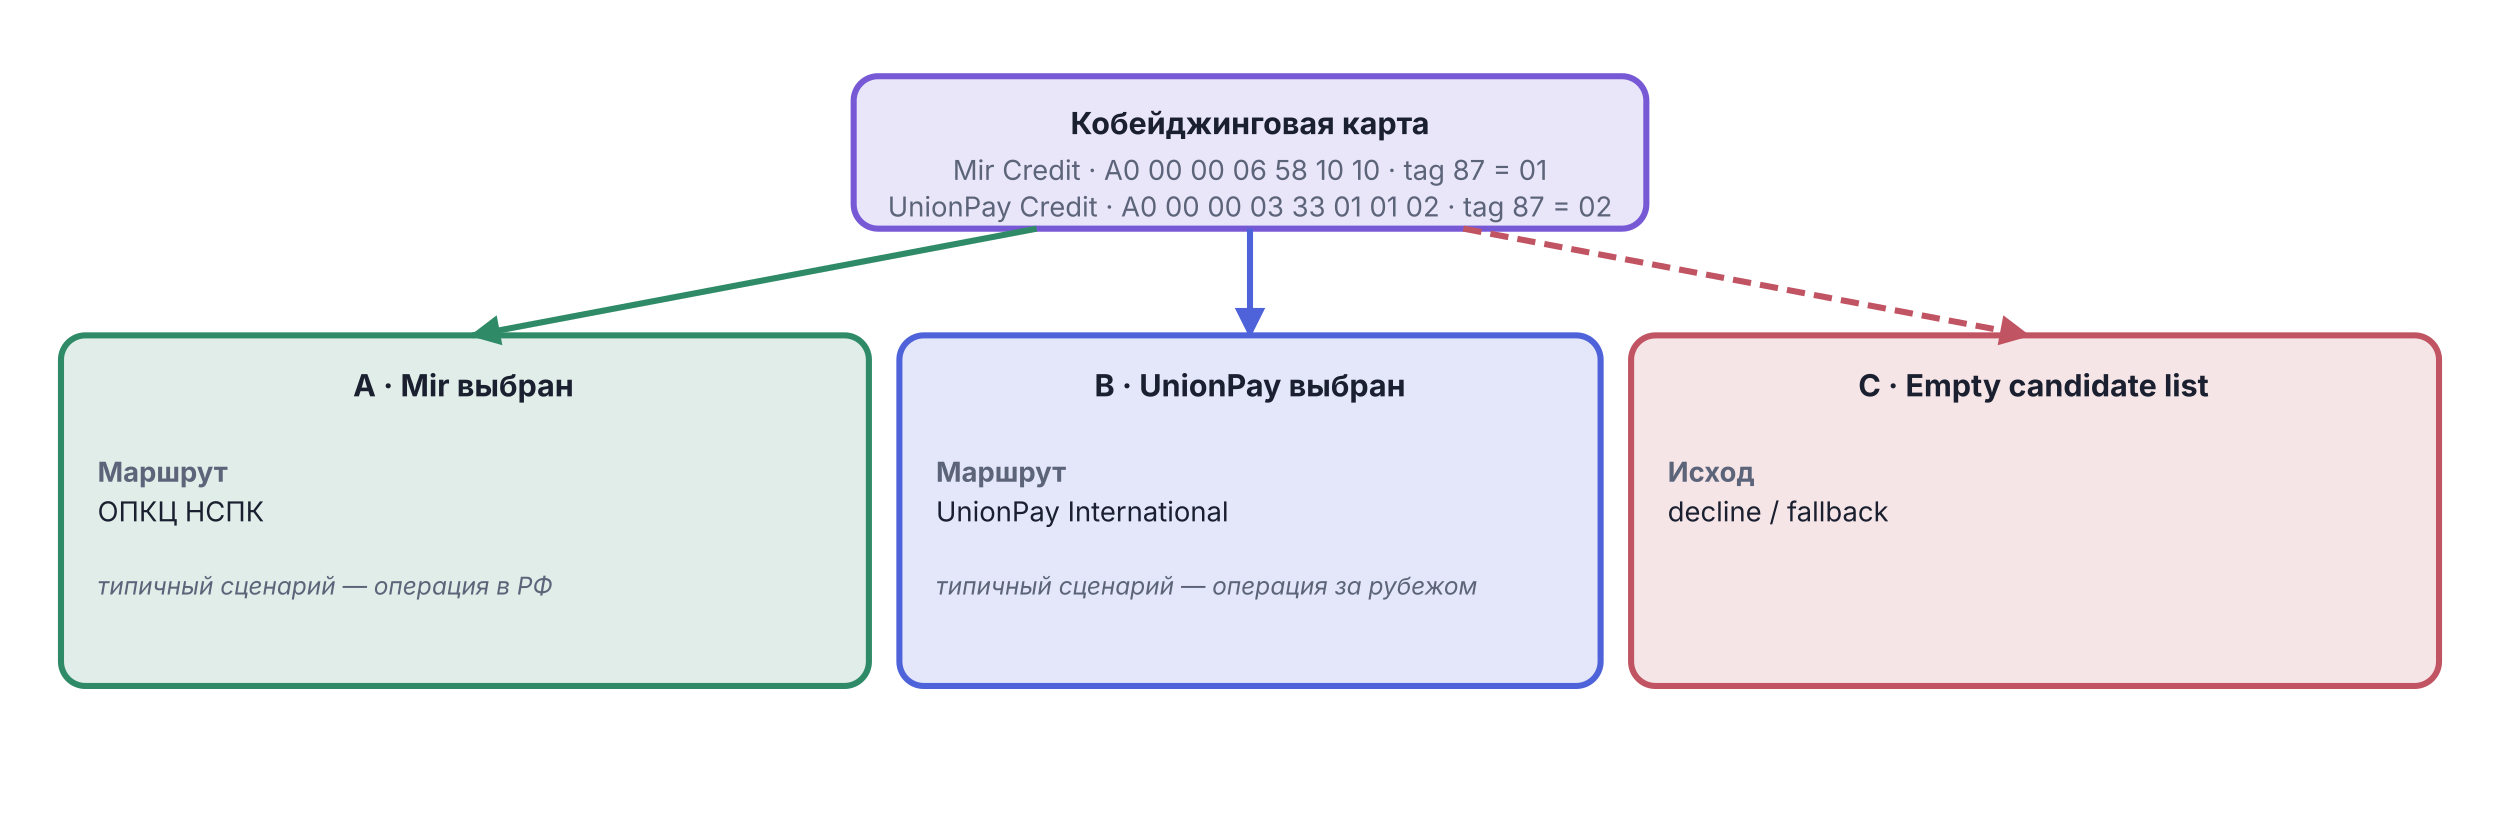
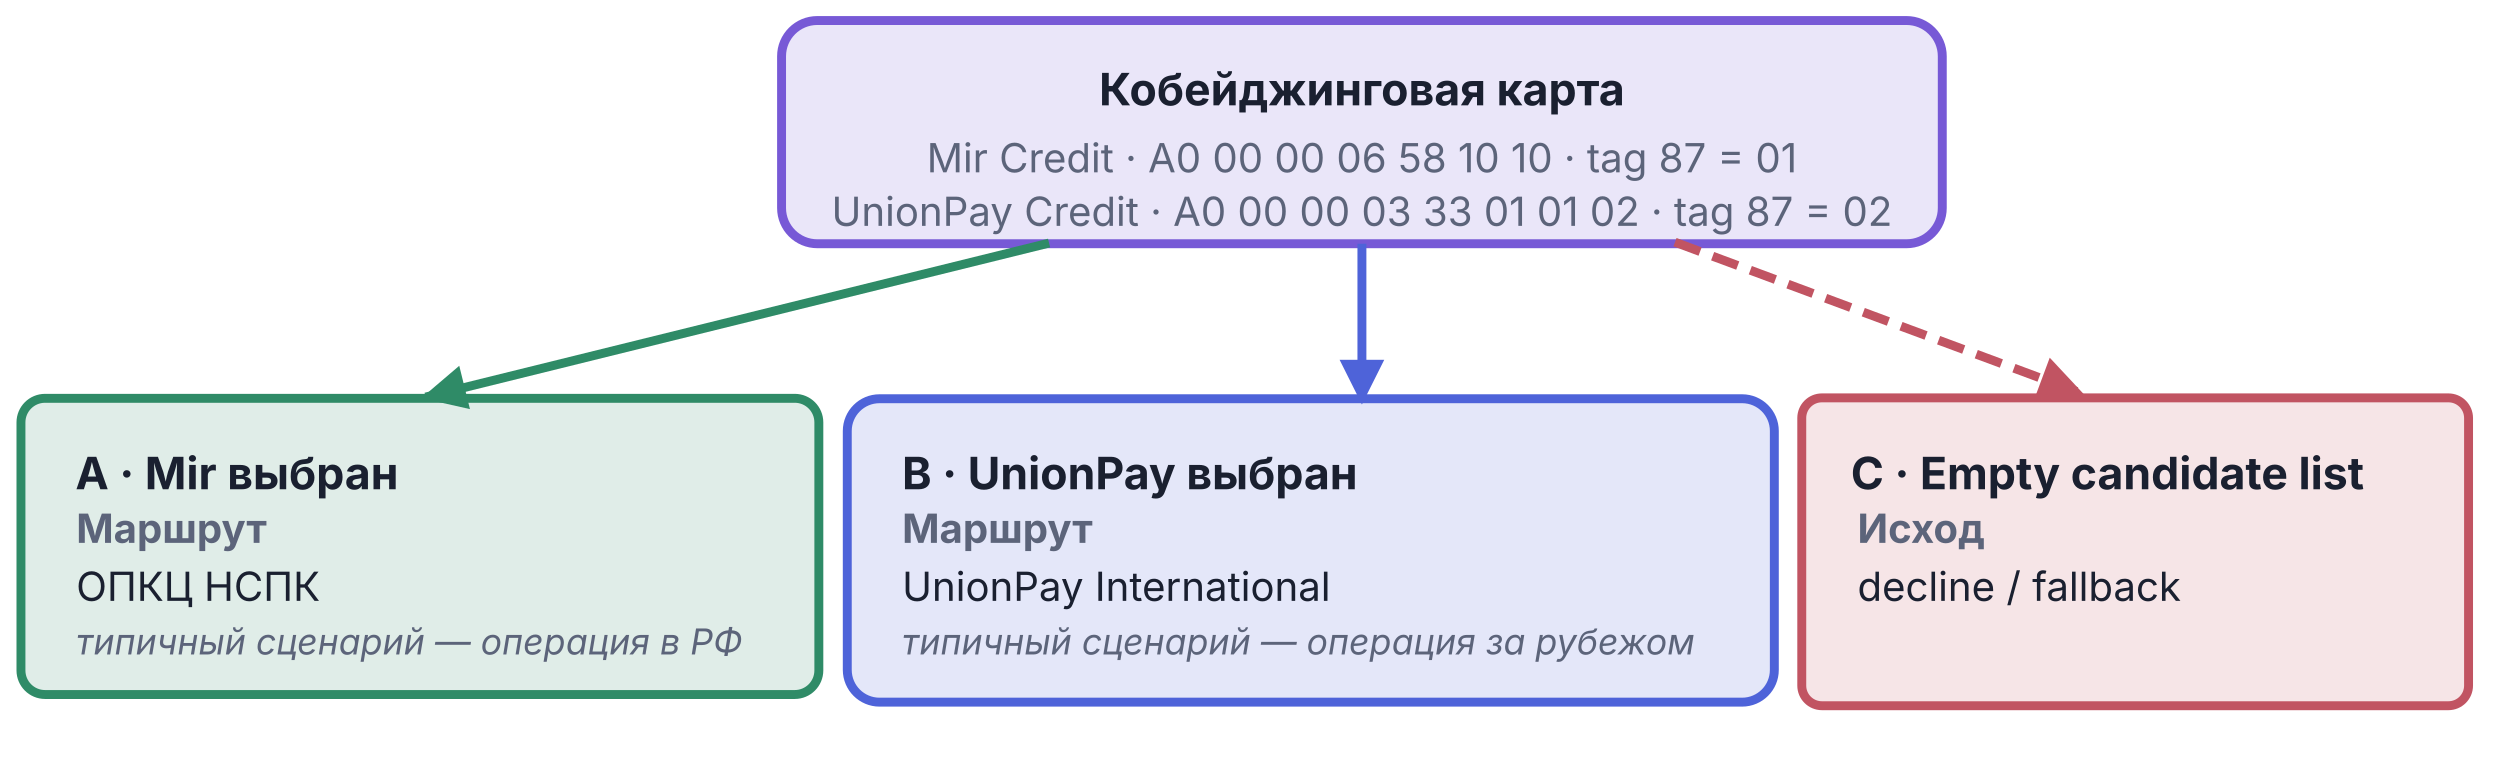
- <svg xmlns="http://www.w3.org/2000/svg" viewBox="0 0 820 270" width="820" height="270">
-   <defs>
+ <svg xmlns="http://www.w3.org/2000/svg" viewBox="0 0 560 170" width="560" height="170" version="1.1" id="svg18">
+   <defs id="defs4">
    <marker id="arr-Muted" viewBox="0 0 10 10" refX="9" refY="5" markerWidth="5" markerHeight="5" orient="auto">
-       <path d="M0,0 L10,5 L0,10 Z" fill="#5C647A" />
+       <path d="M 0,0 10,5 0,10 Z" fill="#5c647a" id="path1" />
    </marker>
    <marker id="arr-Good" viewBox="0 0 10 10" refX="9" refY="5" markerWidth="5" markerHeight="5" orient="auto">
-       <path d="M0,0 L10,5 L0,10 Z" fill="#2F8B67" />
+       <path d="M 0,0 10,5 0,10 Z" fill="#2f8b67" id="path2" />
    </marker>
    <marker id="arr-AccentA" viewBox="0 0 10 10" refX="9" refY="5" markerWidth="5" markerHeight="5" orient="auto">
-       <path d="M0,0 L10,5 L0,10 Z" fill="#4E63D9" />
+       <path d="M 0,0 10,5 0,10 Z" fill="#4e63d9" id="path3" />
    </marker>
    <marker id="arr-Bad" viewBox="0 0 10 10" refX="9" refY="5" markerWidth="5" markerHeight="5" orient="auto">
-       <path d="M0,0 L10,5 L0,10 Z" fill="#C15462" />
+       <path d="M 0,0 10,5 0,10 Z" fill="#c15462" id="path4" />
    </marker>
  </defs>
-   <rect x="280" y="25" width="260" height="50" rx="8" fill="#7759D6" fill-opacity="0.15" stroke="#7759D6" stroke-width="2" />
-   <text x="410" y="44" text-anchor="middle" font-family="Inter, -apple-system, BlinkMacSystemFont, 'Helvetica Neue', Arial, sans-serif" font-size="10" font-weight="bold" fill="#1A2030">Кобейджинговая карта</text>
-   <text x="410" y="59" text-anchor="middle" font-family="Inter, -apple-system, BlinkMacSystemFont, 'Helvetica Neue', Arial, sans-serif" font-size="9" fill="#5C647A">Mir Credit · A0 00 00 06 58 10 10  ·  tag 87 = 01</text>
-   <text x="410" y="71" text-anchor="middle" font-family="Inter, -apple-system, BlinkMacSystemFont, 'Helvetica Neue', Arial, sans-serif" font-size="9" fill="#5C647A">UnionPay Credit · A0 00 00 03 33 01 01 02  ·  tag 87 = 02</text>
-   <line x1="340" y1="75" x2="155" y2="110" stroke="#2F8B67" stroke-width="2" marker-end="url(#arr-Good)" />
-   <line x1="410" y1="75" x2="410" y2="110" stroke="#4E63D9" stroke-width="2" marker-end="url(#arr-AccentA)" />
-   <line x1="480" y1="75" x2="665" y2="110" stroke="#C15462" stroke-width="2" stroke-dasharray="6,3" marker-end="url(#arr-Bad)" />
-   <rect x="20" y="110" width="265" height="115" rx="8" fill="#2F8B67" fill-opacity="0.15" stroke="#2F8B67" stroke-width="2" />
-   <text x="152" y="130" text-anchor="middle" font-family="Inter, -apple-system, BlinkMacSystemFont, 'Helvetica Neue', Arial, sans-serif" font-size="10" font-weight="bold" fill="#1A2030">A · Mir выбран</text>
-   <text x="32" y="158" text-anchor="start" font-family="Inter, sans-serif" font-size="9" font-weight="bold" fill="#5C647A">Маршрут</text>
-   <text x="32" y="171" text-anchor="start" font-family="Inter, sans-serif" font-size="9" fill="#1A2030">ОПКЦ НСПК</text>
-   <text x="32" y="195" text-anchor="start" font-family="Inter, sans-serif" font-size="8" font-style="italic" fill="#5C647A">типичный сценарий — операция в РФ</text>
-   <rect x="295" y="110" width="230" height="115" rx="8" fill="#4E63D9" fill-opacity="0.15" stroke="#4E63D9" stroke-width="2" />
-   <text x="410" y="130" text-anchor="middle" font-family="Inter, -apple-system, BlinkMacSystemFont, 'Helvetica Neue', Arial, sans-serif" font-size="10" font-weight="bold" fill="#1A2030">B · UnionPay выбран</text>
-   <text x="307" y="158" text-anchor="start" font-family="Inter, sans-serif" font-size="9" font-weight="bold" fill="#5C647A">Маршрут</text>
-   <text x="307" y="171" text-anchor="start" font-family="Inter, sans-serif" font-size="9" fill="#1A2030">UnionPay International</text>
-   <text x="307" y="195" text-anchor="start" font-family="Inter, sans-serif" font-size="8" font-style="italic" fill="#5C647A">типичный сценарий — операция за рубежом</text>
-   <rect x="535" y="110" width="265" height="115" rx="8" fill="#C15462" fill-opacity="0.15" stroke="#C15462" stroke-width="2" />
-   <text x="667" y="130" text-anchor="middle" font-family="Inter, -apple-system, BlinkMacSystemFont, 'Helvetica Neue', Arial, sans-serif" font-size="10" font-weight="bold" fill="#1A2030">C · Empty candidate list</text>
-   <text x="547" y="158" text-anchor="start" font-family="Inter, sans-serif" font-size="9" font-weight="bold" fill="#5C647A">Исход</text>
-   <text x="547" y="171" text-anchor="start" font-family="Inter, sans-serif" font-size="9" fill="#1A2030">decline / fallback</text>
+   <rect x="175.07" y="4.597" width="260" height="50" rx="8" fill="#7759d6" fill-opacity="0.15" stroke="#7759d6" stroke-width="2" id="rect4" />
+   <text x="305.07" y="23.597" text-anchor="middle" font-family="Inter, '-apple-system', BlinkMacSystemFont, 'Helvetica Neue', Arial, sans-serif" font-size="10px" font-weight="bold" fill="#1a2030" id="text4">Кобейджинговая карта</text>
+   <text x="305.07" y="38.597" text-anchor="middle" font-family="Inter, '-apple-system', BlinkMacSystemFont, 'Helvetica Neue', Arial, sans-serif" font-size="9px" fill="#5c647a" id="text5">Mir Credit · A0 00 00 06 58 10 10 · tag 87 = 01</text>
+   <text x="305.07" y="50.597" text-anchor="middle" font-family="Inter, '-apple-system', BlinkMacSystemFont, 'Helvetica Neue', Arial, sans-serif" font-size="9px" fill="#5c647a" id="text6">UnionPay Credit · A0 00 00 03 33 01 01 02 · tag 87 = 02</text>
+   <line x1="234.996" y1="54.446" x2="95.335" y2="88.947" stroke="#2f8b67" stroke-width="2" marker-end="url(#arr-Good)" id="line6" />
+   <line x1="305.07" y1="54.597" x2="305.07" y2="89.597" stroke="#4e63d9" stroke-width="2" marker-end="url(#arr-AccentA)" id="line7" />
+   <line x1="375.194" y1="54.254" x2="465.833" y2="87.943" stroke="#c15462" stroke-width="2" stroke-dasharray="6, 3" marker-end="url(#arr-Bad)" id="line8" />
+   <rect x="4.694" y="89.221" width="178.727" height="66.35" rx="5.396" fill="#2f8b67" fill-opacity="0.15" stroke="#2f8b67" stroke-width="1.248" id="rect8" style="stroke-width:2;stroke-dasharray:none" />
+   <text x="53.07" y="109.597" text-anchor="middle" font-family="Inter, '-apple-system', BlinkMacSystemFont, 'Helvetica Neue', Arial, sans-serif" font-size="10px" font-weight="bold" fill="#1a2030" id="text8">A · Mir выбран</text>
+   <text x="17.07" y="121.597" text-anchor="start" font-family="Inter, sans-serif" font-size="9px" font-weight="bold" fill="#5c647a" id="text9">Маршрут</text>
+   <text x="17.07" y="134.597" text-anchor="start" font-family="Inter, sans-serif" font-size="9px" fill="#1a2030" id="text10">ОПКЦ НСПК</text>
+   <text x="17.07" y="146.597" text-anchor="start" font-family="Inter, sans-serif" font-size="8px" font-style="italic" fill="#5c647a" id="text11">типичный сценарий — операция в РФ</text>
+   <rect x="189.789" y="89.316" width="207.661" height="67.967" rx="7.223" fill="#4e63d9" fill-opacity="0.15" stroke="#4e63d9" stroke-width="1.9" id="rect11" style="stroke-width:2;stroke-dasharray:none" />
+   <text x="253.07" y="109.597" text-anchor="middle" font-family="Inter, '-apple-system', BlinkMacSystemFont, 'Helvetica Neue', Arial, sans-serif" font-size="10px" font-weight="bold" fill="#1a2030" id="text12">B · UnionPay выбран</text>
+   <text x="202.07" y="121.597" text-anchor="start" font-family="Inter, sans-serif" font-size="9px" font-weight="bold" fill="#5c647a" id="text13">Маршрут</text>
+   <text x="202.07" y="134.597" text-anchor="start" font-family="Inter, sans-serif" font-size="9px" fill="#1a2030" id="text14">UnionPay International</text>
+   <text x="202.07" y="146.597" text-anchor="start" font-family="Inter, sans-serif" font-size="8px" font-style="italic" fill="#5c647a" id="text15">типичный сценарий — операция за рубежом</text>
+   <rect x="403.595" y="89.122" width="149.361" height="68.958" rx="4.509" fill="#c15462" fill-opacity="0.15" stroke="#c15462" stroke-width="1.506" id="rect15" style="stroke-width:2;stroke-dasharray:none" />
+   <text x="472.07" y="109.597" text-anchor="middle" font-family="Inter, '-apple-system', BlinkMacSystemFont, 'Helvetica Neue', Arial, sans-serif" font-size="10px" font-weight="bold" fill="#1a2030" id="text16">C · Empty candidate list</text>
+   <text x="416.07" y="121.597" text-anchor="start" font-family="Inter, sans-serif" font-size="9px" font-weight="bold" fill="#5c647a" id="text17">Исход</text>
+   <text x="416.07" y="134.597" text-anchor="start" font-family="Inter, sans-serif" font-size="9px" fill="#1a2030" id="text18">decline / fallback</text>
</svg>
